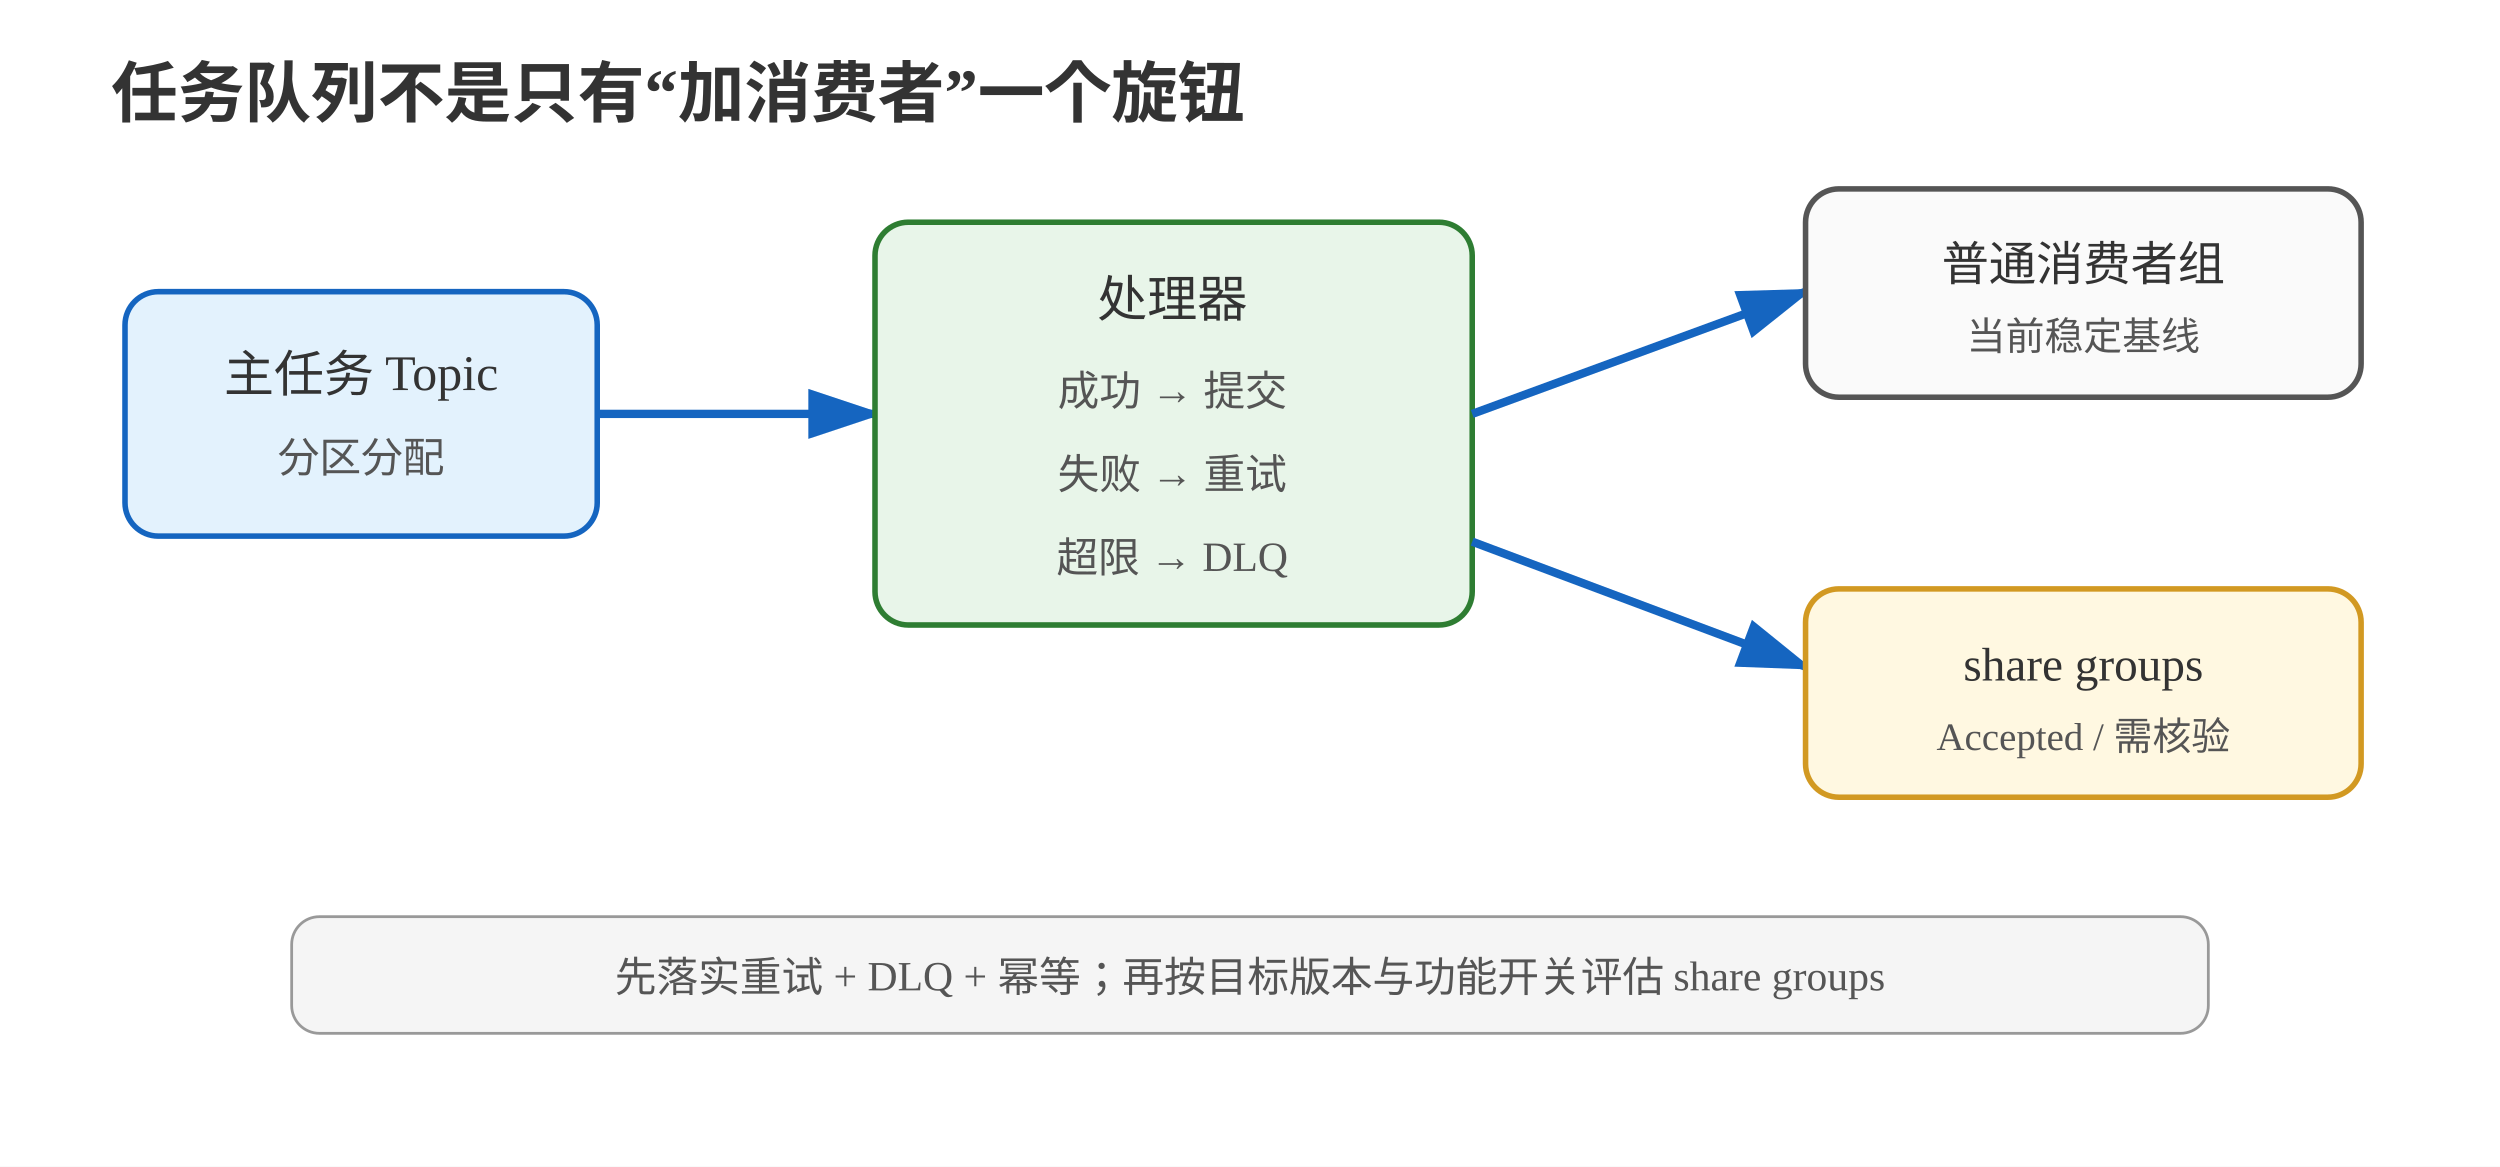
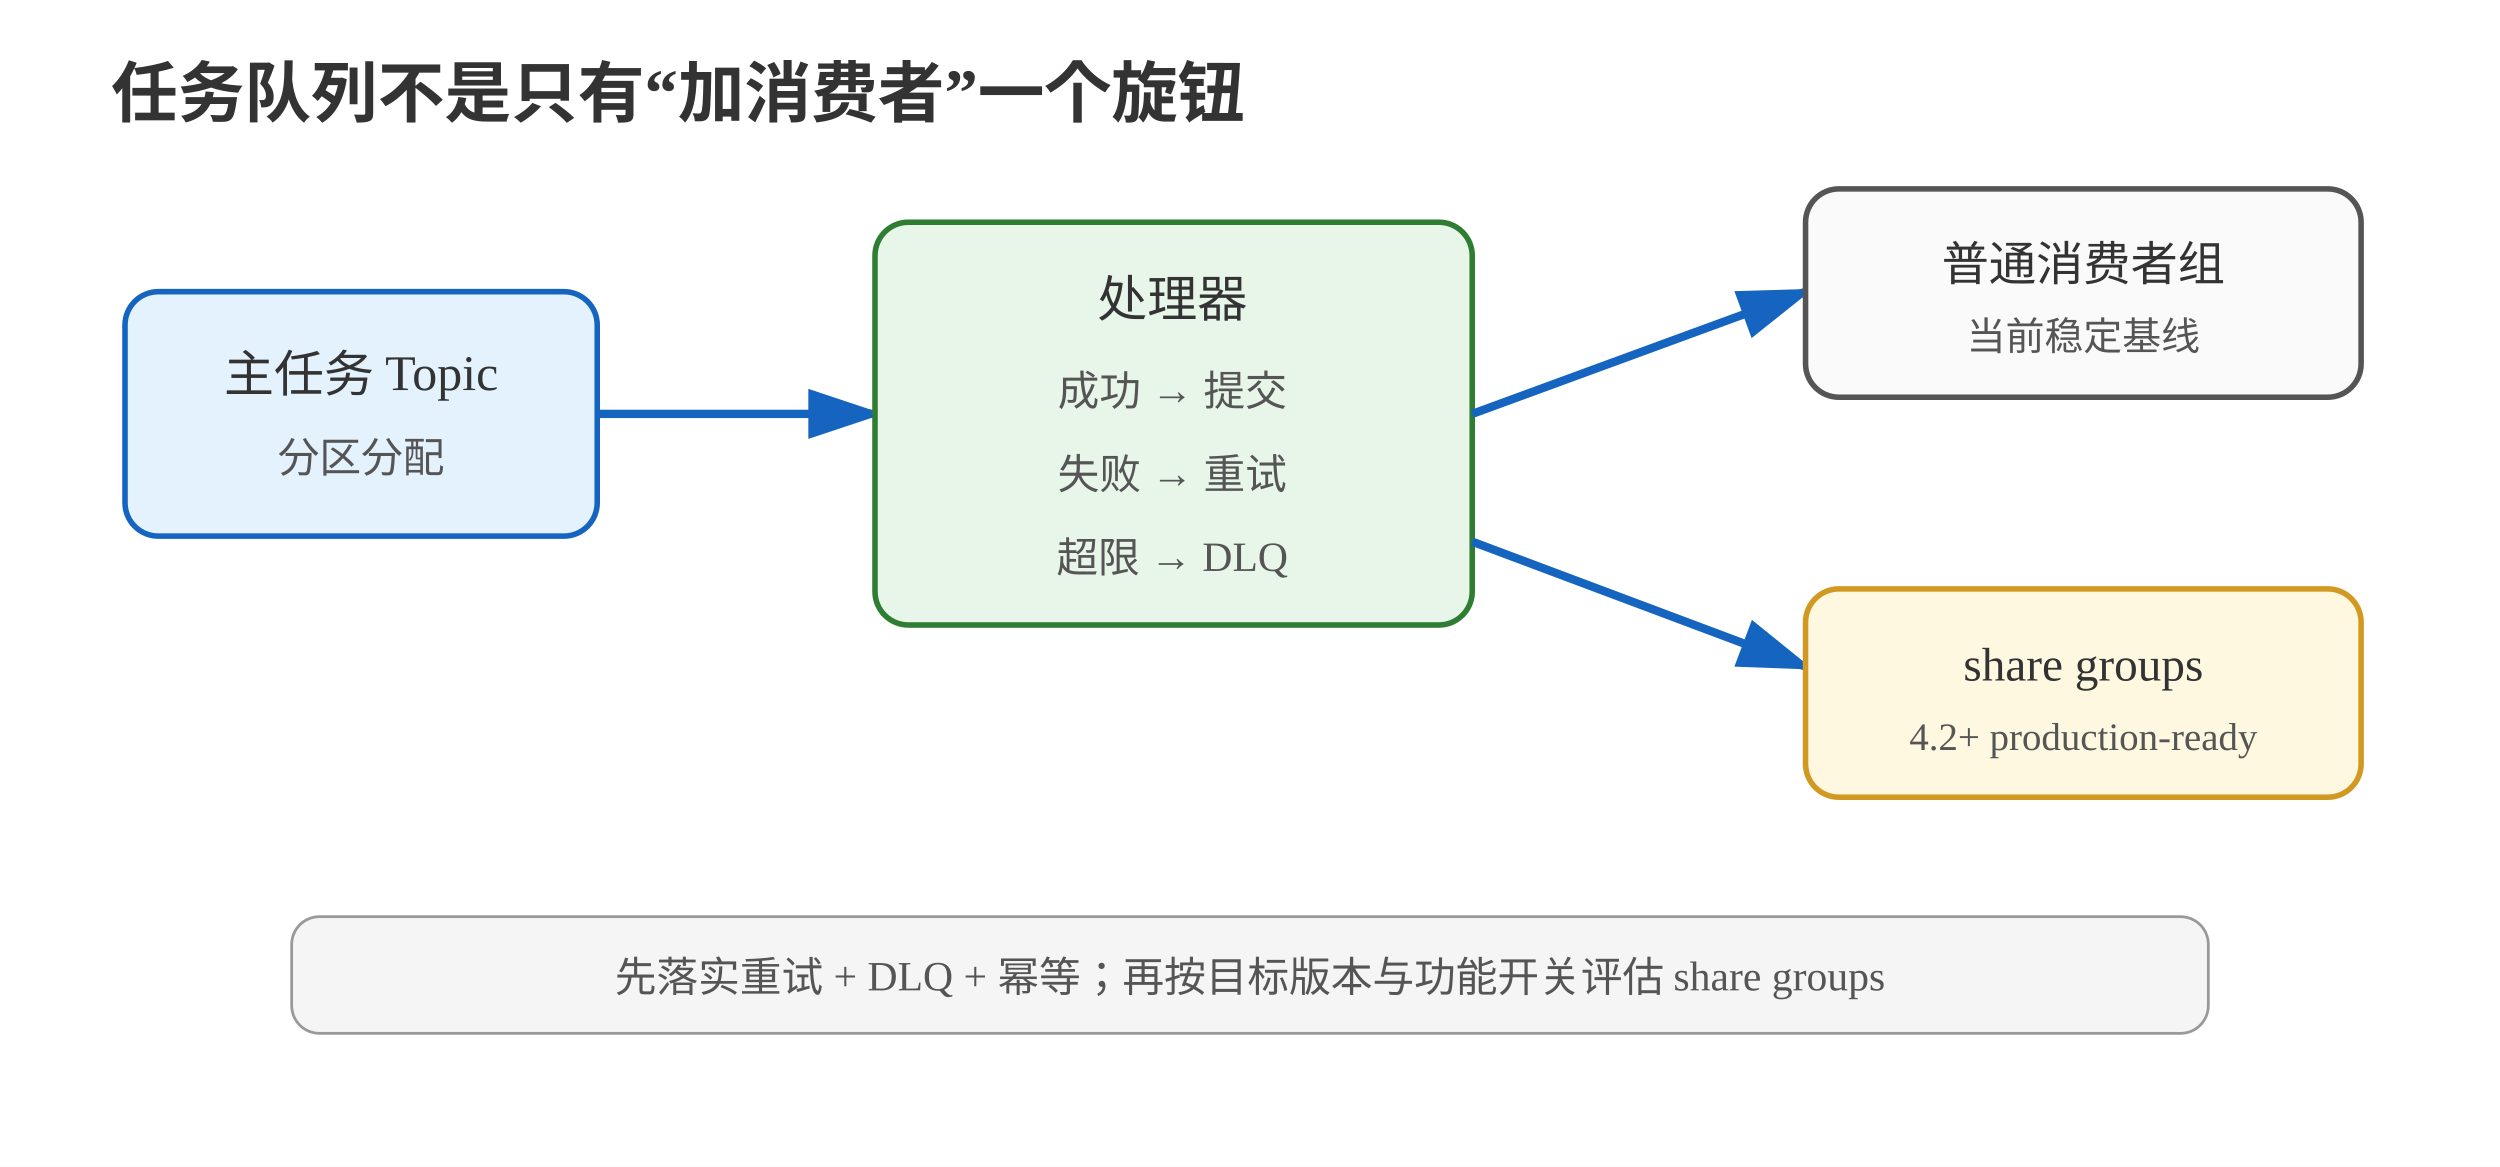
<svg xmlns="http://www.w3.org/2000/svg" width="900" height="420" viewBox="0 0 900 420">
  <defs>
    <marker id="arrow" markerWidth="10" markerHeight="10" refX="8" refY="3" orient="auto">
      <path d="M0,0 L0,6 L9,3 z" fill="#1565c0" />
    </marker>
  </defs>
  <rect width="900" height="420" fill="#fff" />
  <text x="40" y="42" font-size="24" font-weight="700" fill="#333">任务队列不是只有“加消费者”一个旋钮</text>
  <rect x="45" y="105" width="170" height="88" rx="12" fill="#e3f2fd" stroke="#1565c0" stroke-width="2" />
  <text x="130" y="141" text-anchor="middle" font-size="18" fill="#333">主任务 Topic</text>
  <text x="130" y="170" text-anchor="middle" font-size="15" fill="#555">分区分配</text>
  <line x1="215" y1="149" x2="315" y2="149" stroke="#1565c0" stroke-width="3" marker-end="url(#arrow)" />
  <rect x="315" y="80" width="215" height="145" rx="12" fill="#e8f5e9" stroke="#2e7d32" stroke-width="2" />
  <text x="422" y="114" text-anchor="middle" font-size="18" fill="#333">处理器</text>
  <text x="422" y="146" text-anchor="middle" font-size="15" fill="#555">成功 → 提交</text>
  <text x="422" y="176" text-anchor="middle" font-size="15" fill="#555">失败 → 重试</text>
  <text x="422" y="206" text-anchor="middle" font-size="15" fill="#555">超限 → DLQ</text>
  <line x1="530" y1="149" x2="650" y2="105" stroke="#1565c0" stroke-width="3" marker-end="url(#arrow)" />
  <line x1="530" y1="195" x2="650" y2="240" stroke="#1565c0" stroke-width="3" marker-end="url(#arrow)" />
  <rect x="650" y="68" width="200" height="75" rx="12" fill="#fafafa" stroke="#555" stroke-width="2" />
  <text x="750" y="101" text-anchor="middle" font-size="17" fill="#333">普通消费者组</text>
  <text x="750" y="126" text-anchor="middle" font-size="14" fill="#555">当前稳定基线</text>
  <rect x="650" y="212" width="200" height="75" rx="12" fill="#fff8e1" stroke="#d29922" stroke-width="2" />
  <text x="750" y="245" text-anchor="middle" font-size="17" fill="#333">share groups</text>
-   <text x="750" y="270" text-anchor="middle" font-size="14" fill="#555">Accepted / 需核验</text>
+   <text x="750" y="270" text-anchor="middle" font-size="14" fill="#555">4.2+ production-ready</text>
  <rect x="105" y="330" width="690" height="42" rx="10" fill="#f5f5f5" stroke="#999" />
  <text x="450" y="357" text-anchor="middle" font-size="15" fill="#555">先落实重试 + DLQ + 幂等；再按目标版本与功能开关评估 share groups</text>
</svg>
